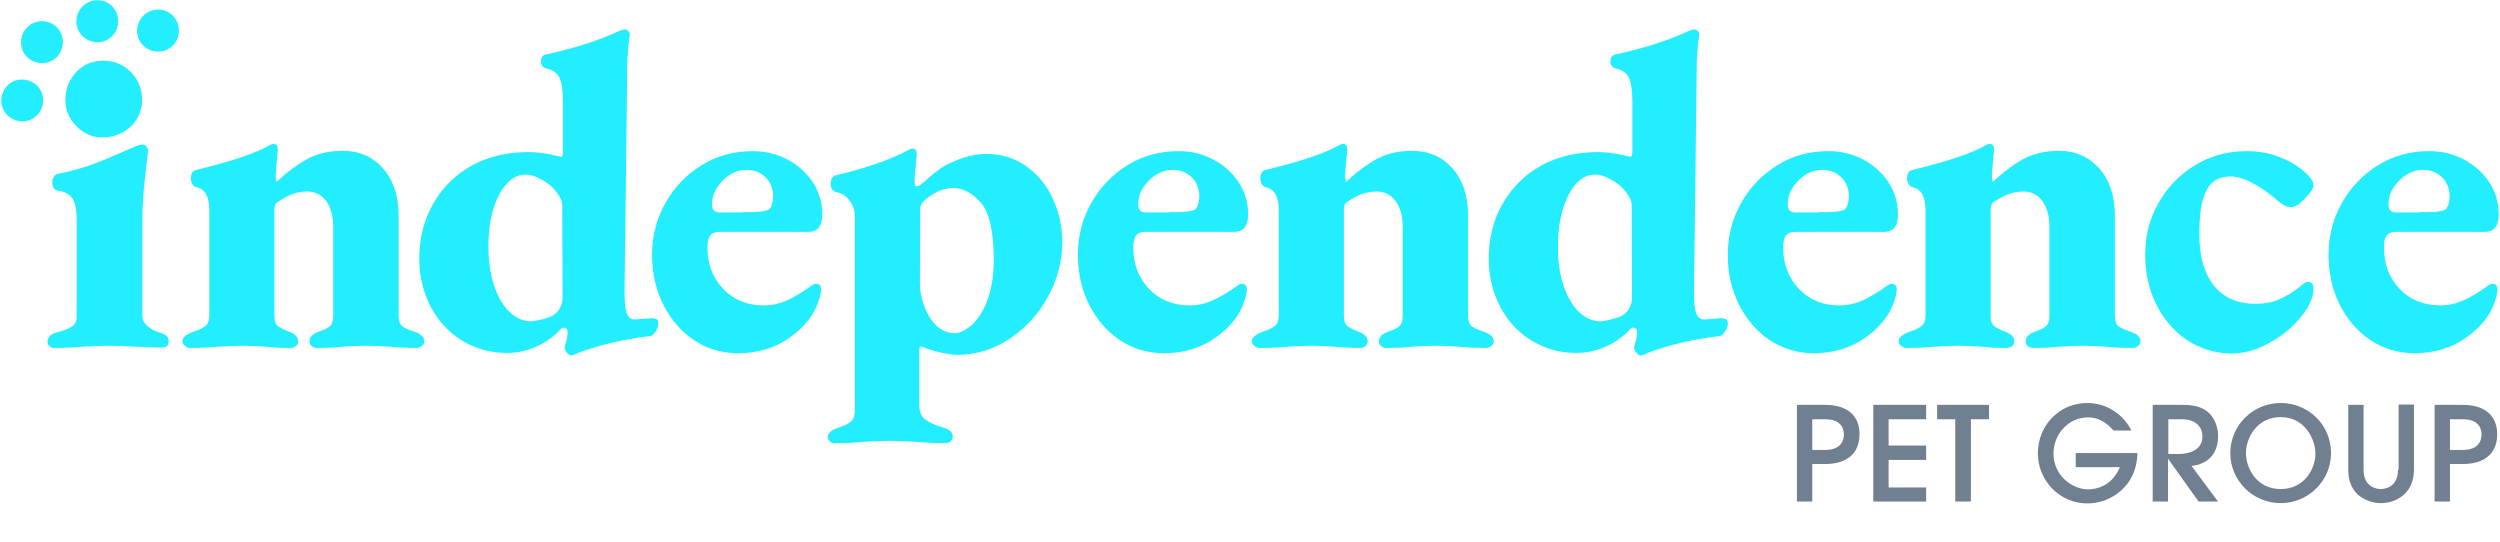
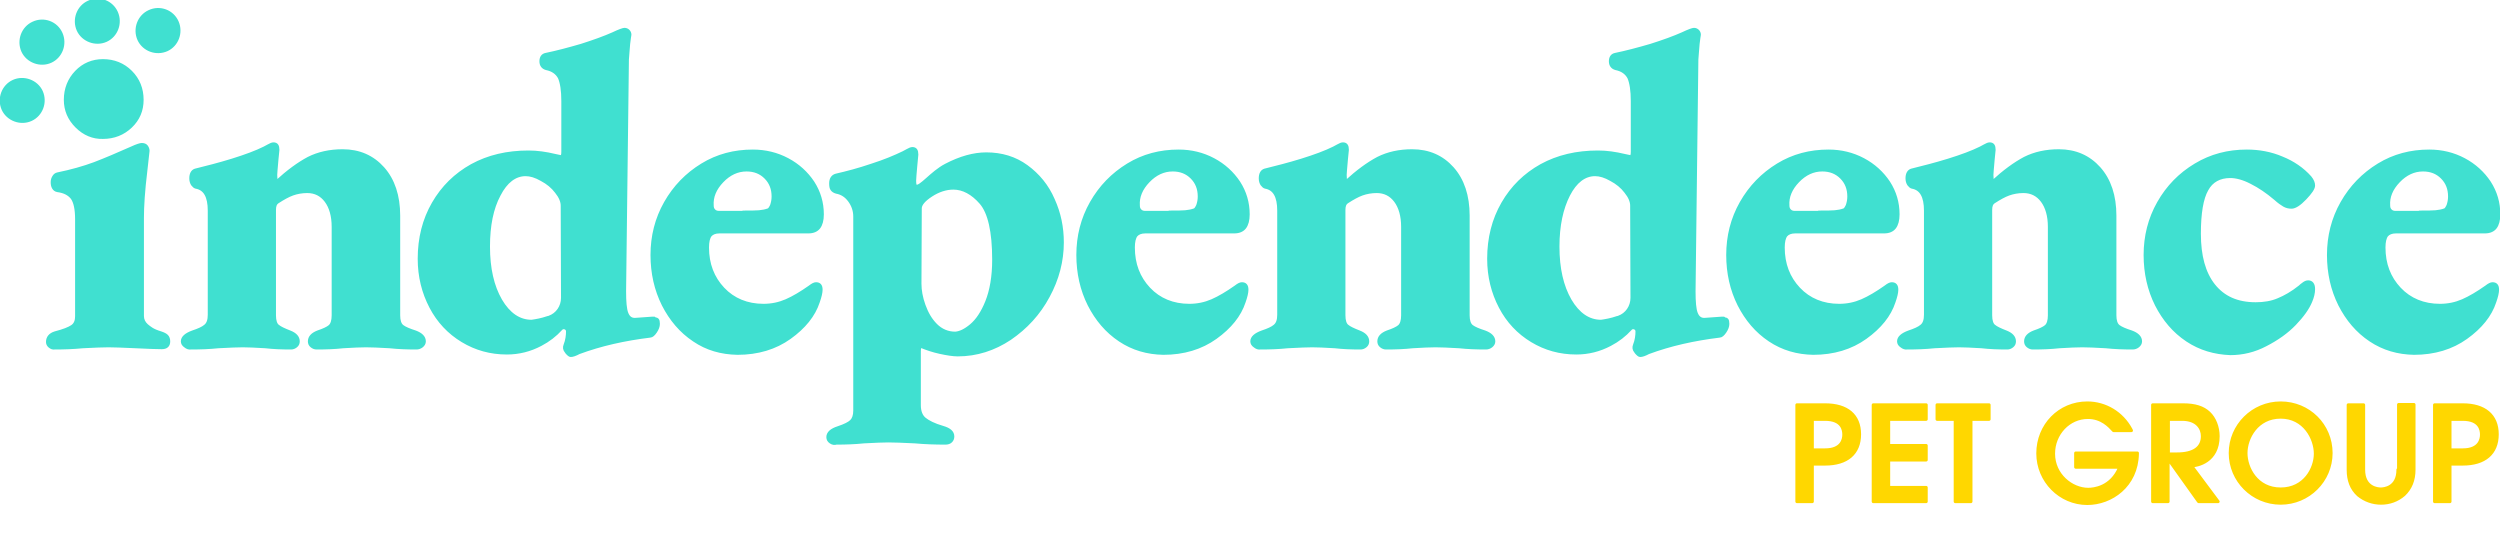
<svg xmlns="http://www.w3.org/2000/svg" fill="none" viewBox="0 0 799 173">
-   <path fill="#2ef" d="M15.9 110.7c-.5-.4-.7-.9-.7-1.4 0-1.4.8-2.4 2.4-2.9 2.7-.7 4.5-1.4 5.5-2.1 1-.7 1.4-1.8 1.4-3.2v-31c0-3.3-.5-5.5-1.4-6.8-1-1.3-2.5-2.1-4.7-2.4-.6-.1-1-.4-1.3-.9-.3-.5-.4-1.1-.4-1.8s.2-1.2.5-1.7.7-.8 1.2-.9c4.4-.9 8.3-2 11.8-3.3 3.4-1.3 7.4-3 11.9-5 1.7-.8 2.8-1.1 3.2-1.1.7 0 1.2.2 1.5.6.3.4.5.9.5 1.4l-.7 6.3c-.8 6.5-1.1 11.5-1.1 15.1V101c0 1.2.5 2.2 1.4 3 1 .8 1.8 1.6 4.5 2.4.9.3 1.5.6 1.9 1 .4.4.6 1 .6 1.7 0 1.3-.7 2-2.2 2-1.8 0-4-.1-8.4-.3-4.2-.2-7.1-.3-8.6-.3-1.6 0-4.4.1-8.2.3-3.1.3-6.1.4-9 .4-.6.1-1.1-.1-1.6-.5Zm8.6-70.3c-2.4-2.4-3.6-5.2-3.6-8.5 0-3.5 1.2-6.5 3.5-8.9 2.3-2.4 5.2-3.6 8.5-3.6 3.5 0 6.5 1.2 8.9 3.6 2.4 2.4 3.6 5.4 3.6 8.9 0 3.4-1.2 6.2-3.6 8.5-2.4 2.3-5.4 3.5-8.9 3.5-3.1.1-6-1.1-8.4-3.5Zm34.7 70.2c-.6-.4-.9-.9-.9-1.5 0-1.2 1.1-2.2 3.3-3 1.8-.6 3.2-1.2 4-1.9.9-.7 1.3-1.9 1.3-3.6V67.3c0-4.5-1.4-7-4.3-7.5-.4-.1-.7-.4-1.1-.9-.3-.5-.5-1.1-.5-1.9 0-1.4.5-2.3 1.4-2.6 3.6-.9 7.6-1.9 11.8-3.2 4.2-1.3 7.7-2.6 10.3-3.9.2-.1.6-.3 1.3-.7.7-.4 1.2-.6 1.6-.6 1 0 1.4.6 1.4 1.9l-.3 3c-.3 3.2-.4 4.8-.4 5 0 1.2.1 2 .3 2.2 3.6-3.3 7-5.8 10.2-7.5 3.2-1.6 6.8-2.4 10.9-2.4 5.3 0 9.6 1.9 12.9 5.6 3.3 3.7 5 8.8 5 15.1v31.9c0 1.7.4 2.9 1.2 3.5.8.6 2.2 1.2 4.1 1.8 1.9.7 2.9 1.7 2.9 3 0 .6-.3 1.1-.8 1.5-.5.4-1.1.6-1.7.6-3 0-5.8-.1-8.6-.4-3.4-.2-5.9-.3-7.5-.3-1.6 0-4.1.1-7.3.3-2.7.3-5.5.4-8.5.4-.6 0-1.1-.2-1.6-.6-.5-.4-.7-.9-.7-1.5 0-1.3.9-2.3 2.7-3 1.8-.6 3.1-1.2 3.8-1.8.7-.6 1.1-1.8 1.1-3.5V72.5c0-3.5-.8-6.3-2.3-8.3-1.5-2-3.5-3-6-3-1.7 0-3.3.3-4.7.8-1.4.5-3 1.4-4.7 2.5-.8.5-1.1 1.3-1.1 2.6v33.7c0 1.7.4 2.9 1.1 3.4.7.6 2 1.2 3.8 1.9 1.8.7 2.7 1.7 2.7 3 0 .6-.2 1.1-.7 1.5-.5.4-1 .6-1.6.6-2.9 0-5.6-.1-8.2-.4-3.3-.2-5.6-.3-7.2-.3-1.6 0-4.1.1-7.8.3-2.9.3-5.8.4-8.8.4-.6.1-1.2-.1-1.8-.6Zm178.3-42.8c2.3 0 4 0 5.1-.1 1.1-.1 2.1-.3 2.9-.6.4-.1.7-.6 1.1-1.4.3-.9.5-1.8.5-2.9 0-2.5-.8-4.5-2.4-6.1-1.6-1.6-3.6-2.4-6.1-2.4-2.9 0-5.5 1.2-7.8 3.6-2.3 2.4-3.4 5-3.2 7.8 0 .7.2 1.2.6 1.6.4.4.9.6 1.6.6h7.7v-.1Zm-15.7 40.9c-4.2-2.8-7.4-6.6-9.8-11.3-2.4-4.8-3.6-10.1-3.6-15.9 0-6 1.4-11.6 4.3-16.7s6.8-9.1 11.7-12.1c4.9-3 10.3-4.4 16.2-4.4 4 0 7.7.9 11.1 2.7 3.4 1.8 6.1 4.3 8.1 7.3 2 3.1 3 6.5 3 10.2 0 1.9-.4 3.3-1.1 4.2-.7.9-1.8 1.4-3.4 1.4h-28.4c-1.3 0-2.3.4-2.9 1.1-.6.8-.9 2.1-.9 3.9 0 5.3 1.7 9.7 5 13.2s7.7 5.3 12.9 5.3c2.6 0 5-.5 7.3-1.5s4.8-2.5 7.5-4.4c.9-.7 1.5-1 2-1 1.1 0 1.6.6 1.6 1.9 0 .9-.3 2.2-.9 3.9-1.4 4.3-4.5 8.1-9.1 11.4-4.6 3.3-10.2 5-16.7 5-5.2-.1-9.8-1.4-13.9-4.2Zm88.6-4.7c1.9-1.6 3.6-4.1 5-7.6s2.2-8 2.2-13.4c0-9-1.4-15.1-4.1-18.2-2.7-3.1-5.7-4.7-8.8-4.7-2.4 0-4.8.8-7.1 2.3-2.3 1.5-3.5 2.9-3.5 4.2l-.1 24.1c0 2.1.4 4.4 1.3 6.9s2.1 4.6 3.8 6.3c1.7 1.7 3.8 2.6 6.2 2.6 1.5-.1 3.2-.9 5.1-2.5Zm-44.9 37.3c-.6-.4-.9-.9-.9-1.6 0-1.3 1.1-2.3 3.3-3 2.1-.7 3.5-1.4 4.2-2.1.7-.7 1.1-1.8 1.1-3.4v-62c0-1.9-.6-3.6-1.7-5.1-1.1-1.5-2.5-2.4-4.2-2.7-.7-.2-1.1-.5-1.4-.9-.3-.4-.4-1-.4-1.9 0-1.4.6-2.3 1.7-2.6 3.5-.8 7.3-1.8 11.4-3.2 4.1-1.3 7.4-2.7 10.1-4 .2-.1.6-.3 1.3-.7.7-.4 1.2-.6 1.6-.6 1 0 1.4.6 1.4 1.9 0 0-.7 7.2-.7 8.3 0 1 .1 1.6.4 1.8 1.5.6 5-4.3 9.6-6.7 4.6-2.4 8.9-3.6 12.9-3.6 4.9 0 9.2 1.3 12.9 4 3.7 2.7 6.6 6.2 8.5 10.6 2 4.4 2.9 8.9 2.9 13.7 0 5.9-1.5 11.7-4.5 17.2-3 5.6-7.1 10-12.2 13.5-5.1 3.4-10.7 5.2-16.7 5.2-1.5 0-3.4-.3-5.7-.8-2.3-.5-4.3-1.2-6-1.9-.4 0-.6.5-.6 1.6v17.2c0 2 .6 3.5 1.7 4.4 1.1.9 3 1.9 5.8 2.7 2.1.6 3.2 1.5 3.2 2.9 0 .6-.2 1.1-.6 1.5-.4.4-1 .6-1.7.6-3.3 0-6.5-.1-9.8-.4-4-.2-6.8-.3-8.5-.3-1.5 0-4.1.1-7.8.3-2.9.3-5.8.4-8.8.4-.6.2-1.2.1-1.8-.3Zm108.2-73.5c2.3 0 4 0 5.1-.1 1.1-.1 2.1-.3 2.9-.6.4-.1.7-.6 1.1-1.4.3-.9.5-1.8.5-2.9 0-2.5-.8-4.5-2.4-6.1-1.6-1.6-3.6-2.4-6.1-2.4-2.9 0-5.5 1.2-7.8 3.6-2.3 2.4-3.4 5-3.2 7.8 0 .7.2 1.2.6 1.6.4.4.9.6 1.6.6h7.7v-.1Zm-15.8 40.9c-4.2-2.8-7.4-6.6-9.8-11.3-2.4-4.8-3.6-10.1-3.6-15.9 0-6 1.4-11.6 4.3-16.7s6.8-9.1 11.7-12.1c4.9-3 10.3-4.4 16.2-4.4 4 0 7.7.9 11.1 2.7 3.4 1.8 6.1 4.3 8.1 7.3 2 3.1 3 6.5 3 10.2 0 1.9-.4 3.3-1.1 4.2-.7.9-1.8 1.4-3.4 1.4H366c-1.3 0-2.3.4-2.9 1.1-.6.8-.9 2.1-.9 3.9 0 5.3 1.7 9.7 5 13.2s7.7 5.3 12.9 5.3c2.6 0 5-.5 7.3-1.5s4.8-2.5 7.5-4.4c.9-.7 1.5-1 2-1 1.1 0 1.6.6 1.6 1.9 0 .9-.3 2.2-.9 3.9-1.4 4.3-4.5 8.1-9.1 11.4-4.6 3.3-10.2 5-16.7 5-5.1-.1-9.7-1.4-13.9-4.2Zm43.1 1.9c-.6-.4-.9-.9-.9-1.5 0-1.2 1.1-2.2 3.3-3 1.8-.6 3.2-1.2 4-1.9.9-.7 1.3-1.9 1.3-3.6V67.3c0-4.5-1.4-7-4.3-7.5-.4-.1-.7-.4-1.1-.9-.3-.5-.5-1.1-.5-1.9 0-1.4.5-2.3 1.4-2.6 3.6-.9 7.6-1.9 11.8-3.2 4.2-1.3 7.7-2.6 10.3-3.9.2-.1.6-.3 1.3-.7.7-.4 1.2-.6 1.6-.6 1 0 1.4.6 1.4 1.9l-.3 3c-.3 3.2-.4 4.8-.4 5 0 1.2.1 2 .3 2.2 3.6-3.3 7-5.8 10.2-7.5 3.2-1.6 6.8-2.4 10.9-2.4 5.3 0 9.6 1.9 12.9 5.6 3.3 3.7 5 8.8 5 15.1v31.9c0 1.7.4 2.9 1.2 3.5.8.6 2.2 1.2 4.1 1.8 1.9.7 2.9 1.7 2.9 3 0 .6-.3 1.1-.8 1.5-.5.4-1.1.6-1.7.6-3 0-5.8-.1-8.6-.4-3.4-.2-5.9-.3-7.5-.3-1.6 0-4.1.1-7.3.3-2.7.3-5.5.4-8.5.4-.6 0-1.1-.2-1.6-.6-.5-.4-.7-.9-.7-1.5 0-1.3.9-2.3 2.7-3 1.8-.6 3.1-1.2 3.8-1.8.7-.6 1.1-1.8 1.1-3.5V72.5c0-3.5-.8-6.3-2.3-8.3-1.5-2-3.5-3-6-3-1.7 0-3.3.3-4.7.8-1.4.5-3 1.4-4.7 2.5-.8.5-1.1 1.3-1.1 2.6v33.7c0 1.7.4 2.9 1.1 3.4.7.6 2 1.2 3.8 1.9 1.8.7 2.7 1.7 2.7 3 0 .6-.2 1.1-.7 1.5-.5.4-1 .6-1.6.6-2.9 0-5.6-.1-8.2-.4-3.3-.2-5.6-.3-7.2-.3-1.5 0-4.1.1-7.8.3-2.9.3-5.8.4-8.8.4-.6.1-1.2-.1-1.8-.6Zm115.9-9.1c.1 0 .3-.1.4-.1 2.6-.9 4.3-3.4 4.3-6.2l-.1-29.5c0-1.3-.6-2.8-1.9-4.4-1.2-1.6-2.8-2.9-4.7-3.9-1.9-1.1-3.6-1.6-5.1-1.6-3.4 0-6.3 2.2-8.5 6.5s-3.4 9.8-3.4 16.5c0 7 1.3 12.7 3.9 17.2 2.6 4.4 5.9 6.7 9.9 6.7 1.4-.2 3.2-.5 5.2-1.2Zm34 .4c.5 0 .8.1 1 .3.2.2.3.6.3 1.3 0 .8-.3 1.6-.9 2.5-.6.9-1.2 1.4-1.7 1.4-8.2 1-15.8 2.7-22.8 5.3-1.1.6-2 .9-2.6.9-.3 0-.7-.3-1.3-1-.1-.1-.1-.2-.2-.3-.5-.6-.6-1.3-.3-2 .6-1.5.8-3.1.8-4.4 0-1.1-1.4-1.6-2.1-.8-1.8 2-4 3.7-6.5 5-3.4 1.8-7 2.7-10.8 2.7-5.2 0-9.9-1.3-14.2-3.9-4.3-2.6-7.7-6.2-10.1-10.8-2.4-4.6-3.7-9.7-3.7-15.4 0-6.6 1.5-12.5 4.5-17.7 3-5.2 7.1-9.2 12.3-12.1 5.3-2.9 11.3-4.3 18.1-4.3 2.8 0 5.6.4 8.5 1.1l1.9.4c.4 0 .6-.5.6-1.6V32.3c0-3.4-.4-5.9-1.1-7.5-.8-1.5-2.2-2.5-4.2-2.9-1.1-.3-1.7-1.1-1.7-2.3 0-1.2.5-2 1.6-2.2 3.4-.7 7.2-1.7 11.3-2.9 4.1-1.3 7.4-2.5 10.1-3.7 2.1-1 3.3-1.4 3.7-1.4.5 0 .9.2 1.2.5.3.3.5.7.5 1.2-.1.4-.2 1.4-.4 2.9-.1 1.6-.3 3.2-.4 5l-.9 74.1c0 3.4.2 5.7.7 7 .5 1.3 1.3 2 2.6 2l5.6-.4h.6v.2Zm30.4-34.1c2.3 0 4 0 5.1-.1 1.1-.1 2.1-.3 2.9-.6.4-.1.7-.6 1.1-1.4.3-.9.5-1.8.5-2.9 0-2.5-.8-4.5-2.4-6.1-1.6-1.6-3.6-2.4-6.1-2.4-2.9 0-5.5 1.2-7.8 3.6-2.3 2.4-3.4 5-3.2 7.8 0 .7.2 1.2.6 1.6.4.4.9.6 1.6.6h7.7v-.1Zm-15.7 40.9c-4.2-2.8-7.4-6.6-9.8-11.3-2.4-4.8-3.6-10.1-3.6-15.9 0-6 1.4-11.6 4.3-16.7s6.8-9.1 11.7-12.1c4.9-3 10.3-4.4 16.2-4.4 4 0 7.7.9 11.1 2.7 3.4 1.8 6.1 4.3 8.1 7.3 2 3.1 3 6.5 3 10.2 0 1.9-.4 3.3-1.1 4.2-.7.9-1.8 1.4-3.4 1.4h-28.4c-1.3 0-2.3.4-2.9 1.1-.6.8-.9 2.1-.9 3.9 0 5.3 1.7 9.7 5 13.2s7.7 5.3 12.9 5.3c2.6 0 5-.5 7.3-1.5s4.8-2.5 7.5-4.4c.9-.7 1.5-1 2-1 1.1 0 1.6.6 1.6 1.9 0 .9-.3 2.2-.9 3.9-1.4 4.3-4.5 8.1-9.1 11.4-4.6 3.3-10.2 5-16.7 5-5.1-.1-9.7-1.4-13.9-4.2Zm42.1 1.9c-.6-.4-.9-.9-.9-1.5 0-1.2 1.1-2.2 3.3-3 1.8-.6 3.2-1.2 4-1.9.9-.7 1.3-1.9 1.3-3.6V67.3c0-4.5-1.4-7-4.3-7.5-.4-.1-.7-.4-1.1-.9-.3-.5-.5-1.1-.5-1.9 0-1.4.5-2.3 1.4-2.6 3.6-.9 7.6-1.9 11.8-3.2 4.2-1.3 7.7-2.6 10.3-3.9.2-.1.6-.3 1.3-.7.7-.4 1.2-.6 1.6-.6 1 0 1.4.6 1.4 1.9l-.3 3c-.3 3.2-.4 4.8-.4 5 0 1.2.1 2 .3 2.2 3.6-3.3 7-5.8 10.2-7.5 3.2-1.6 6.8-2.4 10.9-2.4 5.3 0 9.6 1.9 12.9 5.6 3.3 3.7 5 8.8 5 15.1v31.9c0 1.7.4 2.9 1.2 3.5.8.6 2.2 1.2 4.1 1.8 1.9.7 2.9 1.7 2.9 3 0 .6-.3 1.1-.8 1.5-.5.4-1.1.6-1.7.6-3 0-5.8-.1-8.6-.4-3.4-.2-5.9-.3-7.5-.3-1.6 0-4.1.1-7.3.3-2.7.3-5.5.4-8.5.4-.6 0-1.1-.2-1.6-.6-.5-.4-.7-.9-.7-1.5 0-1.3.9-2.3 2.7-3 1.8-.6 3.1-1.2 3.8-1.8.7-.6 1.1-1.8 1.1-3.5V72.5c0-3.5-.8-6.3-2.3-8.3-1.5-2-3.5-3-6-3-1.7 0-3.3.3-4.7.8-1.4.5-3 1.4-4.7 2.5-.8.5-1.1 1.3-1.1 2.6v33.7c0 1.7.4 2.9 1.1 3.4.7.6 2 1.2 3.8 1.9 1.8.7 2.7 1.7 2.7 3 0 .6-.2 1.1-.7 1.5-.5.4-1 .6-1.6.6-2.9 0-5.6-.1-8.2-.4-3.3-.2-5.6-.3-7.2-.3-1.5 0-4.1.1-7.8.3-2.9.3-5.8.4-8.8.4-.5.1-1.2-.1-1.8-.6Zm91.3-1.9c-4.2-2.8-7.4-6.6-9.8-11.3-2.4-4.8-3.6-10.1-3.6-15.9 0-6 1.4-11.6 4.3-16.7s6.8-9.1 11.8-12.1c5-3 10.4-4.4 16.4-4.4 3.9 0 7.7.7 11.2 2.2 3.5 1.4 6.6 3.5 9 6.2.8 1 1.1 1.8 1.1 2.6 0 .9-.9 2.2-2.7 4.1-1.8 1.9-3.3 2.8-4.3 2.8-.9 0-1.7-.2-2.4-.6-.7-.4-1.7-1.1-2.8-2.1-2.6-2.2-5.1-3.9-7.7-5.2-2.5-1.3-4.8-1.9-6.7-1.9-3.4 0-6 1.4-7.5 4.2-1.6 2.8-2.4 7.5-2.4 14.1 0 7.1 1.5 12.6 4.6 16.5 3.1 3.9 7.5 5.9 13.4 5.9 2.7 0 5.1-.4 7.2-1.3 2.2-.9 4.5-2.2 7-4.2.2-.2.5-.5 1.1-.9.5-.4 1-.6 1.5-.6 1.1 0 1.7.8 1.7 2.3 0 1.2-.3 2.5-.9 3.9-.9 2.2-2.6 4.6-5.1 7.2-2.5 2.6-5.6 4.8-9.3 6.7-3.6 1.9-7.4 2.8-11.3 2.8-5-.2-9.6-1.5-13.8-4.3Zm74.3-40.9c2.3 0 4 0 5.1-.1 1.1-.1 2.1-.3 2.9-.6.4-.1.7-.6 1.1-1.4.3-.9.5-1.8.5-2.9 0-2.5-.8-4.5-2.4-6.1-1.6-1.6-3.6-2.4-6.1-2.4-2.9 0-5.5 1.2-7.8 3.6-2.3 2.4-3.4 5-3.2 7.8 0 .7.2 1.2.6 1.6.4.4.9.6 1.6.6h7.7v-.1Zm-15.7 40.9c-4.2-2.8-7.4-6.6-9.8-11.3-2.4-4.8-3.6-10.1-3.6-15.9 0-6 1.4-11.6 4.3-16.7s6.8-9.1 11.7-12.1c4.9-3 10.3-4.4 16.2-4.4 4 0 7.7.9 11.1 2.7 3.4 1.8 6.1 4.3 8.1 7.3 2 3.1 3 6.5 3 10.2 0 1.9-.4 3.3-1.1 4.2-.7.9-1.8 1.4-3.4 1.4h-28.4c-1.3 0-2.3.4-2.9 1.1-.6.8-.9 2.1-.9 3.9 0 5.3 1.7 9.7 5 13.2s7.7 5.3 12.9 5.3c2.6 0 5-.5 7.3-1.5s4.8-2.5 7.5-4.4c.9-.7 1.5-1 2-1 1.1 0 1.6.6 1.6 1.9 0 .9-.3 2.2-.9 3.9-1.4 4.3-4.5 8.1-9.1 11.4-4.6 3.3-10.2 5-16.7 5-5.1-.1-9.7-1.4-13.9-4.2ZM13.2 29.3c1.5 3.4 0 7.4-3.3 8.9s-7.4 0-8.9-3.3c-1.5-3.4 0-7.4 3.3-8.9s7.4 0 8.9 3.3Zm6.3-18.6c1.5 3.4 0 7.4-3.3 8.9s-7.4 0-8.9-3.3c-1.5-3.4 0-7.4 3.3-8.9 3.4-1.6 7.4-.1 8.9 3.3ZM37.2 4c1.5 3.4 0 7.4-3.3 8.9s-7.4 0-8.9-3.3c-1.5-3.4 0-7.4 3.3-8.9C31.7-.9 35.7.6 37.2 4Zm19.4 3c1.5 3.4 0 7.4-3.3 8.9-3.4 1.5-7.4 0-8.9-3.3-1.5-3.4 0-7.4 3.3-8.9 3.4-1.6 7.4-.1 8.9 3.3m118.5 94.5c.1 0 .3-.1.4-.1 2.6-.9 4.3-3.4 4.3-6.2l-.1-29.5c0-1.3-.6-2.8-1.9-4.4-1.2-1.6-2.8-2.9-4.7-3.9-1.9-1.1-3.6-1.6-5.1-1.6-3.4 0-6.3 2.2-8.5 6.5-2.3 4.3-3.4 9.8-3.4 16.5 0 7 1.3 12.7 3.9 17.2 2.6 4.4 5.9 6.7 9.9 6.7 1.4-.2 3.2-.5 5.2-1.2Zm34 .4c.5 0 .8.1 1 .3.2.2.3.6.3 1.3 0 .8-.3 1.6-.9 2.5-.6.9-1.2 1.4-1.7 1.4-8.2 1-15.8 2.7-22.8 5.3-1.1.6-2 .9-2.6.9-.3 0-.7-.3-1.3-1-.1-.1-.1-.2-.2-.3-.5-.6-.6-1.3-.3-2 .6-1.5.8-3.1.8-4.4 0-1.1-1.4-1.6-2.1-.8-1.8 2-4 3.7-6.5 5-3.4 1.8-7 2.7-10.8 2.7-5.2 0-9.9-1.3-14.2-3.9-4.3-2.6-7.7-6.2-10.1-10.8-2.4-4.6-3.7-9.7-3.7-15.4 0-6.6 1.5-12.5 4.5-17.7 3-5.2 7.1-9.2 12.3-12.1 5.3-2.9 11.3-4.3 18.1-4.3 2.8 0 5.6.4 8.5 1.1l1.9.4c.4 0 .6-.5.6-1.6V32.3c0-3.4-.4-5.9-1.1-7.5-.8-1.5-2.2-2.5-4.2-2.9-1.1-.3-1.7-1.1-1.7-2.3 0-1.2.5-2 1.6-2.2 3.4-.7 7.2-1.7 11.3-2.9 4.1-1.3 7.4-2.5 10.1-3.7 2.1-1 3.3-1.4 3.7-1.4.5 0 .9.2 1.2.5.3.3.5.7.5 1.2-.1.4-.2 1.4-.4 2.9-.1 1.6-.3 3.2-.4 5l-.9 74.1c0 3.4.2 5.7.7 7 .5 1.3 1.3 2 2.6 2l5.6-.4h.6v.2Z" />
-   <rect x="1200" y="64" fill="#FFD75E" width="240" height="36" />
-   <path fill="#708090" d="M579.2 134h4.1c5.5 0 6 3.4 6 4.9 0 1.5-.6 4.9-6 4.9h-4.1V134Zm4.1-4.6h-9v30.9h4.9v-12h4.1c7 0 11-3.4 11-9.5s-4-9.4-11-9.4Zm15.4 0v30.9h16.9v-4.5h-12V147h12v-4.6h-12V134h12v-4.6h-16.9Zm20.4 0v4.6h5.8v26.3h5V134h5.8v-4.6h-16.6Zm44.3 19.9h14.1c-2.7 6.6-8.4 7.1-10.1 7.1-5.3 0-11.1-4.6-11.1-11.4 0-6.4 4.9-11.6 11-11.6 4.4 0 6.9 2.8 8.1 4.1l.1.1h5.7l-.2-.4c-2.8-5.2-8.1-8.4-13.9-8.4-8.9 0-15.8 7.1-15.8 16.1 0 8.8 7.1 16 15.8 16 7.6 0 15.8-5.6 16-15.9v-.2h-19.7v4.5ZM693 134h4.4c4.8 0 6.5 2.9 6.5 5.4 0 3.7-2.8 5.7-8.1 5.7H693V134Zm15.9 5.4c0-2.9-1.1-5.7-2.9-7.4-1.9-1.8-4.5-2.6-8.3-2.6H688v30.9h4.9v-13.7l9.7 13.6.1.1h6.2l-8.5-11.4c1.8-.1 8.5-1.3 8.5-9.5Zm20 16.9c-7.7 0-11.1-6.7-11.1-11.5s3.5-11.5 11.1-11.5S740 140.2 740 145c0 4.7-3.4 11.3-11.1 11.3Zm0-27.5c-8.9 0-16.1 7.2-16.1 16s7.2 16 16.1 16c8.9 0 16.1-7.2 16.1-16 0-8.9-7.1-16-16.1-16Zm37.5 21.3c0 5.9-4.6 6.2-5.5 6.2-.9 0-5.5-.3-5.5-6.2v-20.7h-4.9v20.8c0 3.3 1 6 3.2 8 2.1 1.7 4.6 2.6 7.3 2.6s5.2-.9 7.3-2.7c2.1-2 3.2-4.6 3.2-8v-20.8h-4.9v20.8h-.2ZM783 134h4.1c5.5 0 6 3.4 6 4.9 0 1.5-.6 4.9-6 4.9H783V134Zm4.1-4.6h-9v30.9h4.9v-12h4.1c7 0 11-3.4 11-9.5s-4.1-9.4-11-9.4Z" />
+   <g stroke-width="1" stroke-linecap="round" stroke-linejoin="round">
+     <path fill="turquoise" stroke="turquoise" d="M15.9 110.7c-.5-.4-.7-.9-.7-1.4 0-1.4.8-2.4 2.4-2.9 2.7-.7 4.5-1.4 5.5-2.1 1-.7 1.4-1.8 1.4-3.2v-31c0-3.3-.5-5.5-1.4-6.8-1-1.3-2.5-2.1-4.7-2.4-.6-.1-1-.4-1.3-.9-.3-.5-.4-1.1-.4-1.8s.2-1.2.5-1.7.7-.8 1.2-.9c4.4-.9 8.3-2 11.8-3.3 3.4-1.3 7.4-3 11.9-5 1.7-.8 2.8-1.1 3.2-1.1.7 0 1.2.2 1.5.6.3.4.5.9.5 1.4l-.7 6.3c-.8 6.5-1.1 11.5-1.1 15.1V101c0 1.2.5 2.2 1.4 3 1 .8 1.8 1.6 4.5 2.4.9.3 1.5.6 1.9 1 .4.4.6 1 .6 1.7 0 1.3-.7 2-2.2 2-1.8 0-4-.1-8.4-.3-4.2-.2-7.1-.3-8.6-.3-1.6 0-4.4.1-8.2.3-3.1.3-6.1.4-9 .4-.6.1-1.1-.1-1.6-.5Zm8.6-70.3c-2.4-2.4-3.6-5.2-3.6-8.5 0-3.5 1.2-6.5 3.5-8.9 2.3-2.4 5.2-3.6 8.5-3.6 3.5 0 6.5 1.2 8.9 3.6 2.4 2.4 3.6 5.4 3.6 8.9 0 3.4-1.2 6.2-3.6 8.5-2.4 2.3-5.4 3.5-8.9 3.5-3.1.1-6-1.1-8.4-3.5Zm34.7 70.2c-.6-.4-.9-.9-.9-1.5 0-1.2 1.1-2.2 3.3-3 1.8-.6 3.2-1.2 4-1.9.9-.7 1.3-1.9 1.3-3.6V67.3c0-4.5-1.4-7-4.3-7.5-.4-.1-.7-.4-1.1-.9-.3-.5-.5-1.1-.5-1.9 0-1.4.5-2.3 1.4-2.6 3.6-.9 7.6-1.9 11.8-3.2 4.2-1.3 7.7-2.6 10.3-3.9.2-.1.6-.3 1.3-.7.7-.4 1.2-.6 1.6-.6 1 0 1.4.6 1.4 1.9l-.3 3c-.3 3.2-.4 4.8-.4 5 0 1.2.1 2 .3 2.2 3.6-3.3 7-5.8 10.2-7.5 3.2-1.6 6.8-2.4 10.9-2.4 5.3 0 9.6 1.9 12.9 5.6 3.3 3.7 5 8.8 5 15.1v31.9c0 1.7.4 2.9 1.2 3.5.8.6 2.2 1.2 4.1 1.8 1.9.7 2.9 1.7 2.9 3 0 .6-.3 1.1-.8 1.5-.5.4-1.1.6-1.7.6-3 0-5.8-.1-8.6-.4-3.4-.2-5.9-.3-7.5-.3-1.6 0-4.1.1-7.3.3-2.7.3-5.5.4-8.5.4-.6 0-1.1-.2-1.6-.6-.5-.4-.7-.9-.7-1.5 0-1.3.9-2.3 2.7-3 1.8-.6 3.1-1.2 3.8-1.8.7-.6 1.1-1.8 1.1-3.5V72.5c0-3.5-.8-6.3-2.3-8.3-1.5-2-3.5-3-6-3-1.7 0-3.3.3-4.7.8-1.4.5-3 1.4-4.7 2.5-.8.5-1.1 1.3-1.1 2.6v33.7c0 1.7.4 2.9 1.1 3.4.7.6 2 1.2 3.8 1.9 1.8.7 2.7 1.7 2.7 3 0 .6-.2 1.1-.7 1.5-.5.4-1 .6-1.6.6-2.9 0-5.6-.1-8.2-.4-3.3-.2-5.6-.3-7.2-.3-1.6 0-4.1.1-7.8.3-2.9.3-5.8.4-8.8.4-.6.1-1.2-.1-1.8-.6Zm178.3-42.8c2.3 0 4 0 5.1-.1 1.1-.1 2.1-.3 2.9-.6.4-.1.7-.6 1.1-1.4.3-.9.5-1.8.5-2.9 0-2.5-.8-4.5-2.4-6.1-1.6-1.6-3.6-2.4-6.1-2.4-2.9 0-5.5 1.2-7.8 3.6-2.3 2.4-3.4 5-3.2 7.8 0 .7.2 1.2.6 1.6.4.4.9.6 1.6.6h7.7v-.1Zm-15.7 40.9c-4.2-2.8-7.4-6.6-9.8-11.3-2.4-4.8-3.6-10.1-3.6-15.9 0-6 1.4-11.6 4.3-16.7s6.8-9.1 11.7-12.1c4.9-3 10.3-4.4 16.2-4.4 4 0 7.7.9 11.1 2.7 3.4 1.8 6.1 4.3 8.1 7.3 2 3.1 3 6.5 3 10.2 0 1.9-.4 3.3-1.1 4.2-.7.9-1.8 1.4-3.4 1.4h-28.4c-1.3 0-2.3.4-2.9 1.1-.6.8-.9 2.1-.9 3.9 0 5.3 1.7 9.7 5 13.2s7.7 5.3 12.9 5.3c2.6 0 5-.5 7.3-1.5s4.8-2.5 7.5-4.4c.9-.7 1.5-1 2-1 1.1 0 1.6.6 1.6 1.9 0 .9-.3 2.2-.9 3.9-1.4 4.3-4.5 8.1-9.1 11.4-4.6 3.3-10.2 5-16.7 5-5.2-.1-9.8-1.4-13.9-4.2Zm88.6-4.7c1.9-1.6 3.6-4.1 5-7.6s2.2-8 2.2-13.4c0-9-1.4-15.1-4.1-18.2-2.7-3.1-5.7-4.7-8.8-4.7-2.4 0-4.8.8-7.1 2.3-2.3 1.5-3.5 2.9-3.5 4.2l-.1 24.1c0 2.1.4 4.4 1.3 6.9s2.1 4.6 3.8 6.3c1.7 1.7 3.8 2.6 6.2 2.6 1.5-.1 3.2-.9 5.1-2.5Zm-44.9 37.3c-.6-.4-.9-.9-.9-1.6 0-1.3 1.1-2.3 3.3-3 2.1-.7 3.5-1.4 4.2-2.1.7-.7 1.1-1.8 1.1-3.4v-62c0-1.9-.6-3.6-1.7-5.1-1.1-1.5-2.5-2.4-4.2-2.7-.7-.2-1.1-.5-1.4-.9-.3-.4-.4-1-.4-1.9 0-1.4.6-2.3 1.7-2.6 3.5-.8 7.3-1.8 11.4-3.2 4.1-1.3 7.4-2.7 10.1-4 .2-.1.6-.3 1.3-.7.7-.4 1.2-.6 1.6-.6 1 0 1.4.6 1.4 1.9 0 0-.7 7.2-.7 8.3 0 1 .1 1.6.4 1.8 1.5.6 5-4.3 9.6-6.7 4.6-2.4 8.9-3.6 12.9-3.6 4.9 0 9.2 1.3 12.9 4 3.7 2.7 6.6 6.2 8.5 10.6 2 4.4 2.9 8.9 2.9 13.7 0 5.9-1.5 11.7-4.5 17.2-3 5.6-7.1 10-12.2 13.5-5.1 3.4-10.7 5.2-16.7 5.2-1.5 0-3.4-.3-5.7-.8-2.3-.5-4.3-1.2-6-1.9-.4 0-.6.5-.6 1.6v17.2c0 2 .6 3.5 1.7 4.4 1.1.9 3 1.9 5.8 2.7 2.1.6 3.2 1.5 3.2 2.9 0 .6-.2 1.1-.6 1.5-.4.4-1 .6-1.7.6-3.3 0-6.5-.1-9.8-.4-4-.2-6.8-.3-8.5-.3-1.5 0-4.1.1-7.8.3-2.9.3-5.8.4-8.8.4-.6.2-1.2.1-1.8-.3Zm108.2-73.5c2.3 0 4 0 5.1-.1 1.1-.1 2.1-.3 2.9-.6.4-.1.7-.6 1.1-1.4.3-.9.5-1.8.5-2.9 0-2.5-.8-4.5-2.4-6.1-1.6-1.6-3.6-2.4-6.1-2.4-2.9 0-5.5 1.2-7.8 3.6-2.3 2.4-3.4 5-3.2 7.8 0 .7.2 1.2.6 1.6.4.4.9.6 1.6.6h7.7v-.1Zm-15.8 40.9c-4.2-2.8-7.4-6.6-9.8-11.3-2.4-4.8-3.6-10.1-3.6-15.9 0-6 1.4-11.6 4.3-16.7s6.8-9.1 11.7-12.1c4.9-3 10.3-4.4 16.2-4.4 4 0 7.7.9 11.1 2.7 3.4 1.8 6.1 4.3 8.1 7.3 2 3.1 3 6.5 3 10.2 0 1.9-.4 3.3-1.1 4.2-.7.9-1.8 1.4-3.4 1.4H366c-1.3 0-2.3.4-2.9 1.1-.6.8-.9 2.1-.9 3.9 0 5.3 1.7 9.7 5 13.2s7.7 5.3 12.9 5.3c2.6 0 5-.5 7.3-1.5s4.8-2.5 7.5-4.4c.9-.7 1.5-1 2-1 1.1 0 1.6.6 1.6 1.9 0 .9-.3 2.2-.9 3.9-1.4 4.3-4.5 8.1-9.1 11.4-4.6 3.3-10.2 5-16.7 5-5.1-.1-9.7-1.4-13.9-4.2Zm43.1 1.9c-.6-.4-.9-.9-.9-1.5 0-1.2 1.1-2.2 3.3-3 1.8-.6 3.2-1.2 4-1.9.9-.7 1.3-1.9 1.3-3.6V67.3c0-4.5-1.4-7-4.3-7.5-.4-.1-.7-.4-1.1-.9-.3-.5-.5-1.1-.5-1.9 0-1.4.5-2.3 1.4-2.6 3.6-.9 7.6-1.9 11.8-3.2 4.2-1.3 7.7-2.6 10.3-3.9.2-.1.6-.3 1.3-.7.7-.4 1.2-.6 1.6-.6 1 0 1.4.6 1.4 1.9l-.3 3c-.3 3.2-.4 4.8-.4 5 0 1.2.1 2 .3 2.2 3.6-3.3 7-5.8 10.2-7.5 3.2-1.6 6.8-2.4 10.9-2.4 5.3 0 9.6 1.9 12.9 5.6 3.3 3.7 5 8.8 5 15.1v31.9c0 1.7.4 2.9 1.2 3.5.8.6 2.2 1.2 4.1 1.8 1.9.7 2.9 1.7 2.9 3 0 .6-.3 1.1-.8 1.5-.5.4-1.1.6-1.7.6-3 0-5.8-.1-8.6-.4-3.4-.2-5.9-.3-7.5-.3-1.6 0-4.1.1-7.3.3-2.7.3-5.5.4-8.5.4-.6 0-1.1-.2-1.6-.6-.5-.4-.7-.9-.7-1.5 0-1.3.9-2.3 2.7-3 1.8-.6 3.1-1.2 3.8-1.8.7-.6 1.1-1.8 1.1-3.5V72.5c0-3.5-.8-6.3-2.3-8.3-1.5-2-3.5-3-6-3-1.7 0-3.3.3-4.7.8-1.4.5-3 1.4-4.7 2.5-.8.5-1.1 1.3-1.1 2.6v33.7c0 1.7.4 2.9 1.1 3.4.7.6 2 1.2 3.8 1.9 1.8.7 2.7 1.7 2.7 3 0 .6-.2 1.1-.7 1.5-.5.4-1 .6-1.6.6-2.9 0-5.6-.1-8.2-.4-3.3-.2-5.6-.3-7.2-.3-1.5 0-4.1.1-7.8.3-2.9.3-5.8.4-8.8.4-.6.1-1.2-.1-1.8-.6Zm115.9-9.1c.1 0 .3-.1.4-.1 2.6-.9 4.3-3.4 4.3-6.2l-.1-29.5c0-1.3-.6-2.8-1.9-4.4-1.2-1.6-2.8-2.9-4.7-3.9-1.9-1.1-3.6-1.6-5.1-1.6-3.4 0-6.3 2.2-8.5 6.5s-3.4 9.8-3.4 16.5c0 7 1.3 12.7 3.9 17.2 2.6 4.4 5.9 6.7 9.9 6.7 1.4-.2 3.2-.5 5.2-1.2Zm34 .4c.5 0 .8.1 1 .3.2.2.3.6.3 1.3 0 .8-.3 1.6-.9 2.5-.6.9-1.2 1.4-1.7 1.4-8.2 1-15.8 2.7-22.8 5.3-1.1.6-2 .9-2.6.9-.3 0-.7-.3-1.3-1-.1-.1-.1-.2-.2-.3-.5-.6-.6-1.3-.3-2 .6-1.5.8-3.1.8-4.4 0-1.1-1.4-1.6-2.1-.8-1.8 2-4 3.7-6.5 5-3.4 1.8-7 2.7-10.8 2.7-5.2 0-9.9-1.3-14.2-3.9-4.3-2.6-7.7-6.2-10.1-10.8-2.4-4.6-3.7-9.7-3.7-15.4 0-6.6 1.5-12.5 4.5-17.7 3-5.2 7.1-9.2 12.3-12.1 5.3-2.9 11.3-4.3 18.1-4.3 2.8 0 5.6.4 8.5 1.1l1.9.4c.4 0 .6-.5.6-1.6V32.3c0-3.4-.4-5.9-1.1-7.5-.8-1.5-2.2-2.5-4.2-2.9-1.1-.3-1.7-1.1-1.7-2.3 0-1.2.5-2 1.6-2.2 3.4-.7 7.2-1.7 11.3-2.9 4.1-1.3 7.4-2.5 10.1-3.7 2.1-1 3.3-1.4 3.7-1.4.5 0 .9.2 1.2.5.3.3.5.7.5 1.2-.1.4-.2 1.4-.4 2.9-.1 1.6-.3 3.2-.4 5l-.9 74.1c0 3.4.2 5.7.7 7 .5 1.3 1.3 2 2.6 2l5.6-.4h.6v.2Zm30.4-34.1c2.3 0 4 0 5.1-.1 1.1-.1 2.1-.3 2.9-.6.4-.1.7-.6 1.1-1.4.3-.9.5-1.8.5-2.9 0-2.5-.8-4.5-2.4-6.1-1.6-1.6-3.6-2.4-6.1-2.4-2.9 0-5.5 1.2-7.8 3.6-2.3 2.4-3.4 5-3.2 7.8 0 .7.2 1.2.6 1.6.4.4.9.6 1.6.6h7.7v-.1Zm-15.7 40.9c-4.2-2.8-7.4-6.6-9.8-11.3-2.4-4.8-3.6-10.1-3.6-15.9 0-6 1.4-11.6 4.3-16.7s6.8-9.1 11.7-12.1c4.9-3 10.3-4.4 16.2-4.4 4 0 7.7.9 11.1 2.7 3.4 1.8 6.1 4.3 8.1 7.3 2 3.1 3 6.5 3 10.2 0 1.9-.4 3.3-1.1 4.2-.7.9-1.8 1.4-3.4 1.4h-28.4c-1.3 0-2.3.4-2.9 1.1-.6.8-.9 2.1-.9 3.9 0 5.3 1.7 9.7 5 13.2s7.7 5.3 12.9 5.3c2.6 0 5-.5 7.3-1.5s4.8-2.5 7.5-4.4c.9-.7 1.5-1 2-1 1.1 0 1.6.6 1.6 1.9 0 .9-.3 2.2-.9 3.9-1.4 4.3-4.5 8.1-9.1 11.4-4.6 3.3-10.2 5-16.7 5-5.1-.1-9.7-1.4-13.9-4.2Zm42.1 1.9c-.6-.4-.9-.9-.9-1.5 0-1.2 1.1-2.2 3.3-3 1.8-.6 3.2-1.2 4-1.9.9-.7 1.3-1.9 1.3-3.6V67.3c0-4.5-1.4-7-4.3-7.5-.4-.1-.7-.4-1.1-.9-.3-.5-.5-1.1-.5-1.9 0-1.4.5-2.3 1.4-2.6 3.6-.9 7.6-1.9 11.8-3.2 4.2-1.3 7.7-2.6 10.3-3.9.2-.1.6-.3 1.3-.7.7-.4 1.2-.6 1.6-.6 1 0 1.4.6 1.4 1.9l-.3 3c-.3 3.2-.4 4.8-.4 5 0 1.2.1 2 .3 2.2 3.6-3.3 7-5.8 10.2-7.5 3.2-1.6 6.8-2.4 10.9-2.4 5.3 0 9.6 1.9 12.9 5.6 3.3 3.7 5 8.8 5 15.1v31.9c0 1.7.4 2.9 1.2 3.5.8.6 2.2 1.2 4.1 1.8 1.9.7 2.9 1.7 2.9 3 0 .6-.3 1.1-.8 1.5-.5.4-1.1.6-1.7.6-3 0-5.8-.1-8.6-.4-3.4-.2-5.9-.3-7.5-.3-1.6 0-4.1.1-7.3.3-2.7.3-5.5.4-8.5.4-.6 0-1.1-.2-1.6-.6-.5-.4-.7-.9-.7-1.5 0-1.3.9-2.3 2.7-3 1.8-.6 3.1-1.2 3.8-1.8.7-.6 1.1-1.8 1.1-3.5V72.5c0-3.5-.8-6.3-2.3-8.3-1.5-2-3.5-3-6-3-1.7 0-3.3.3-4.7.8-1.4.5-3 1.4-4.7 2.5-.8.5-1.1 1.3-1.1 2.6v33.7c0 1.7.4 2.9 1.1 3.4.7.6 2 1.2 3.8 1.9 1.8.7 2.7 1.7 2.7 3 0 .6-.2 1.1-.7 1.5-.5.4-1 .6-1.6.6-2.9 0-5.6-.1-8.2-.4-3.3-.2-5.6-.3-7.2-.3-1.5 0-4.1.1-7.8.3-2.9.3-5.8.4-8.8.4-.5.1-1.2-.1-1.8-.6Zm91.3-1.9c-4.2-2.8-7.4-6.6-9.8-11.3-2.4-4.8-3.6-10.1-3.6-15.9 0-6 1.4-11.6 4.3-16.7s6.8-9.1 11.8-12.1c5-3 10.4-4.4 16.4-4.4 3.9 0 7.7.7 11.2 2.2 3.5 1.4 6.6 3.5 9 6.2.8 1 1.1 1.8 1.1 2.6 0 .9-.9 2.2-2.7 4.1-1.8 1.9-3.3 2.8-4.3 2.8-.9 0-1.7-.2-2.4-.6-.7-.4-1.7-1.1-2.8-2.1-2.6-2.2-5.1-3.9-7.7-5.2-2.5-1.3-4.8-1.9-6.7-1.9-3.4 0-6 1.4-7.5 4.2-1.6 2.8-2.4 7.5-2.4 14.1 0 7.1 1.5 12.6 4.6 16.5 3.1 3.9 7.5 5.9 13.4 5.9 2.7 0 5.1-.4 7.2-1.3 2.2-.9 4.5-2.2 7-4.2.2-.2.5-.5 1.1-.9.5-.4 1-.6 1.5-.6 1.1 0 1.7.8 1.7 2.3 0 1.2-.3 2.5-.9 3.9-.9 2.2-2.6 4.6-5.1 7.2-2.5 2.6-5.6 4.8-9.3 6.7-3.6 1.9-7.4 2.8-11.3 2.8-5-.2-9.6-1.5-13.8-4.3Zm74.3-40.9c2.3 0 4 0 5.1-.1 1.1-.1 2.1-.3 2.9-.6.4-.1.7-.6 1.1-1.4.3-.9.5-1.8.5-2.9 0-2.5-.8-4.5-2.4-6.1-1.6-1.6-3.6-2.4-6.1-2.4-2.9 0-5.5 1.2-7.8 3.6-2.3 2.4-3.4 5-3.2 7.8 0 .7.2 1.2.6 1.6.4.4.9.6 1.6.6h7.7v-.1Zm-15.7 40.9c-4.2-2.8-7.4-6.6-9.8-11.3-2.4-4.8-3.6-10.1-3.6-15.9 0-6 1.4-11.6 4.3-16.7s6.8-9.1 11.7-12.1c4.9-3 10.3-4.4 16.2-4.4 4 0 7.7.9 11.1 2.7 3.4 1.8 6.1 4.3 8.1 7.3 2 3.1 3 6.5 3 10.2 0 1.9-.4 3.3-1.1 4.2-.7.9-1.8 1.4-3.4 1.4h-28.4c-1.3 0-2.3.4-2.9 1.1-.6.8-.9 2.1-.9 3.9 0 5.3 1.7 9.7 5 13.2s7.7 5.3 12.9 5.3c2.6 0 5-.5 7.3-1.5s4.8-2.5 7.5-4.4c.9-.7 1.5-1 2-1 1.1 0 1.6.6 1.6 1.9 0 .9-.3 2.2-.9 3.9-1.4 4.3-4.5 8.1-9.1 11.4-4.6 3.3-10.2 5-16.7 5-5.1-.1-9.7-1.4-13.9-4.2ZM13.2 29.3c1.5 3.4 0 7.4-3.3 8.9s-7.4 0-8.9-3.3c-1.5-3.4 0-7.4 3.3-8.9s7.4 0 8.9 3.3Zm6.3-18.6c1.5 3.4 0 7.4-3.3 8.9s-7.4 0-8.9-3.3c-1.5-3.4 0-7.4 3.3-8.9 3.4-1.6 7.4-.1 8.9 3.3ZM37.2 4c1.5 3.4 0 7.4-3.3 8.9s-7.4 0-8.9-3.3c-1.5-3.4 0-7.4 3.3-8.9C31.7-.9 35.7.6 37.2 4Zm19.4 3c1.5 3.4 0 7.4-3.3 8.9-3.4 1.5-7.4 0-8.9-3.3-1.5-3.4 0-7.4 3.3-8.9 3.4-1.6 7.4-.1 8.9 3.3m118.5 94.5c.1 0 .3-.1.4-.1 2.6-.9 4.3-3.4 4.3-6.2l-.1-29.5c0-1.3-.6-2.8-1.9-4.4-1.2-1.6-2.8-2.9-4.7-3.9-1.9-1.1-3.6-1.6-5.1-1.6-3.4 0-6.3 2.2-8.5 6.5-2.3 4.3-3.4 9.8-3.4 16.5 0 7 1.3 12.7 3.9 17.2 2.6 4.4 5.9 6.7 9.9 6.7 1.4-.2 3.2-.5 5.2-1.2Zm34 .4c.5 0 .8.1 1 .3.2.2.3.6.3 1.3 0 .8-.3 1.6-.9 2.5-.6.9-1.2 1.4-1.7 1.4-8.2 1-15.8 2.7-22.8 5.3-1.1.6-2 .9-2.6.9-.3 0-.7-.3-1.3-1-.1-.1-.1-.2-.2-.3-.5-.6-.6-1.3-.3-2 .6-1.5.8-3.1.8-4.4 0-1.1-1.4-1.6-2.1-.8-1.8 2-4 3.7-6.5 5-3.4 1.8-7 2.7-10.8 2.7-5.2 0-9.9-1.3-14.2-3.9-4.3-2.6-7.7-6.2-10.1-10.8-2.4-4.6-3.7-9.7-3.7-15.4 0-6.6 1.5-12.5 4.5-17.7 3-5.2 7.1-9.2 12.3-12.1 5.3-2.9 11.3-4.3 18.1-4.3 2.8 0 5.6.4 8.5 1.1l1.9.4c.4 0 .6-.5.6-1.6V32.3c0-3.4-.4-5.9-1.1-7.5-.8-1.5-2.2-2.5-4.2-2.9-1.1-.3-1.7-1.1-1.7-2.3 0-1.2.5-2 1.6-2.2 3.4-.7 7.2-1.7 11.3-2.9 4.1-1.3 7.4-2.5 10.1-3.7 2.1-1 3.3-1.4 3.7-1.4.5 0 .9.2 1.2.5.3.3.5.7.5 1.2-.1.4-.2 1.4-.4 2.9-.1 1.6-.3 3.2-.4 5l-.9 74.1c0 3.4.2 5.7.7 7 .5 1.3 1.3 2 2.6 2l5.6-.4h.6v.2Z" />
+     <path fill="gold" stroke="gold" d="M579.2 134h4.1c5.5 0 6 3.4 6 4.9 0 1.5-.6 4.9-6 4.9h-4.1V134Zm4.1-4.6h-9v30.9h4.9v-12h4.1c7 0 11-3.4 11-9.5s-4-9.4-11-9.4Zm15.4 0v30.9h16.9v-4.5h-12V147h12v-4.6h-12V134h12v-4.6h-16.9Zm20.4 0v4.6h5.8v26.3h5V134h5.8v-4.6h-16.6Zm44.3 19.9h14.1c-2.7 6.6-8.4 7.1-10.1 7.1-5.3 0-11.1-4.6-11.1-11.4 0-6.4 4.9-11.6 11-11.6 4.4 0 6.9 2.8 8.1 4.1l.1.1h5.7l-.2-.4c-2.8-5.2-8.1-8.4-13.9-8.4-8.9 0-15.8 7.1-15.8 16.1 0 8.8 7.1 16 15.8 16 7.6 0 15.8-5.6 16-15.9v-.2h-19.7v4.5ZM693 134h4.4c4.8 0 6.5 2.9 6.5 5.4 0 3.7-2.8 5.7-8.1 5.7H693V134Zm15.9 5.4c0-2.9-1.1-5.7-2.9-7.4-1.9-1.8-4.5-2.6-8.3-2.6H688v30.9h4.9v-13.7l9.7 13.6.1.1h6.2l-8.5-11.4c1.8-.1 8.5-1.3 8.5-9.5Zm20 16.9c-7.7 0-11.1-6.7-11.1-11.5s3.5-11.5 11.1-11.5S740 140.2 740 145c0 4.7-3.4 11.3-11.1 11.3Zm0-27.5c-8.9 0-16.1 7.2-16.1 16s7.2 16 16.1 16c8.9 0 16.1-7.2 16.1-16 0-8.9-7.1-16-16.1-16Zm37.5 21.3c0 5.9-4.6 6.2-5.5 6.2-.9 0-5.5-.3-5.5-6.2v-20.7h-4.9v20.8c0 3.3 1 6 3.2 8 2.1 1.7 4.6 2.6 7.3 2.6s5.2-.9 7.3-2.7c2.1-2 3.2-4.6 3.2-8v-20.8h-4.9v20.8h-.2ZM783 134h4.1c5.5 0 6 3.4 6 4.9 0 1.5-.6 4.9-6 4.9H783V134Zm4.1-4.6h-9v30.9h4.9v-12h4.1c7 0 11-3.4 11-9.5s-4.1-9.4-11-9.4Z" />
+   </g>
</svg>
